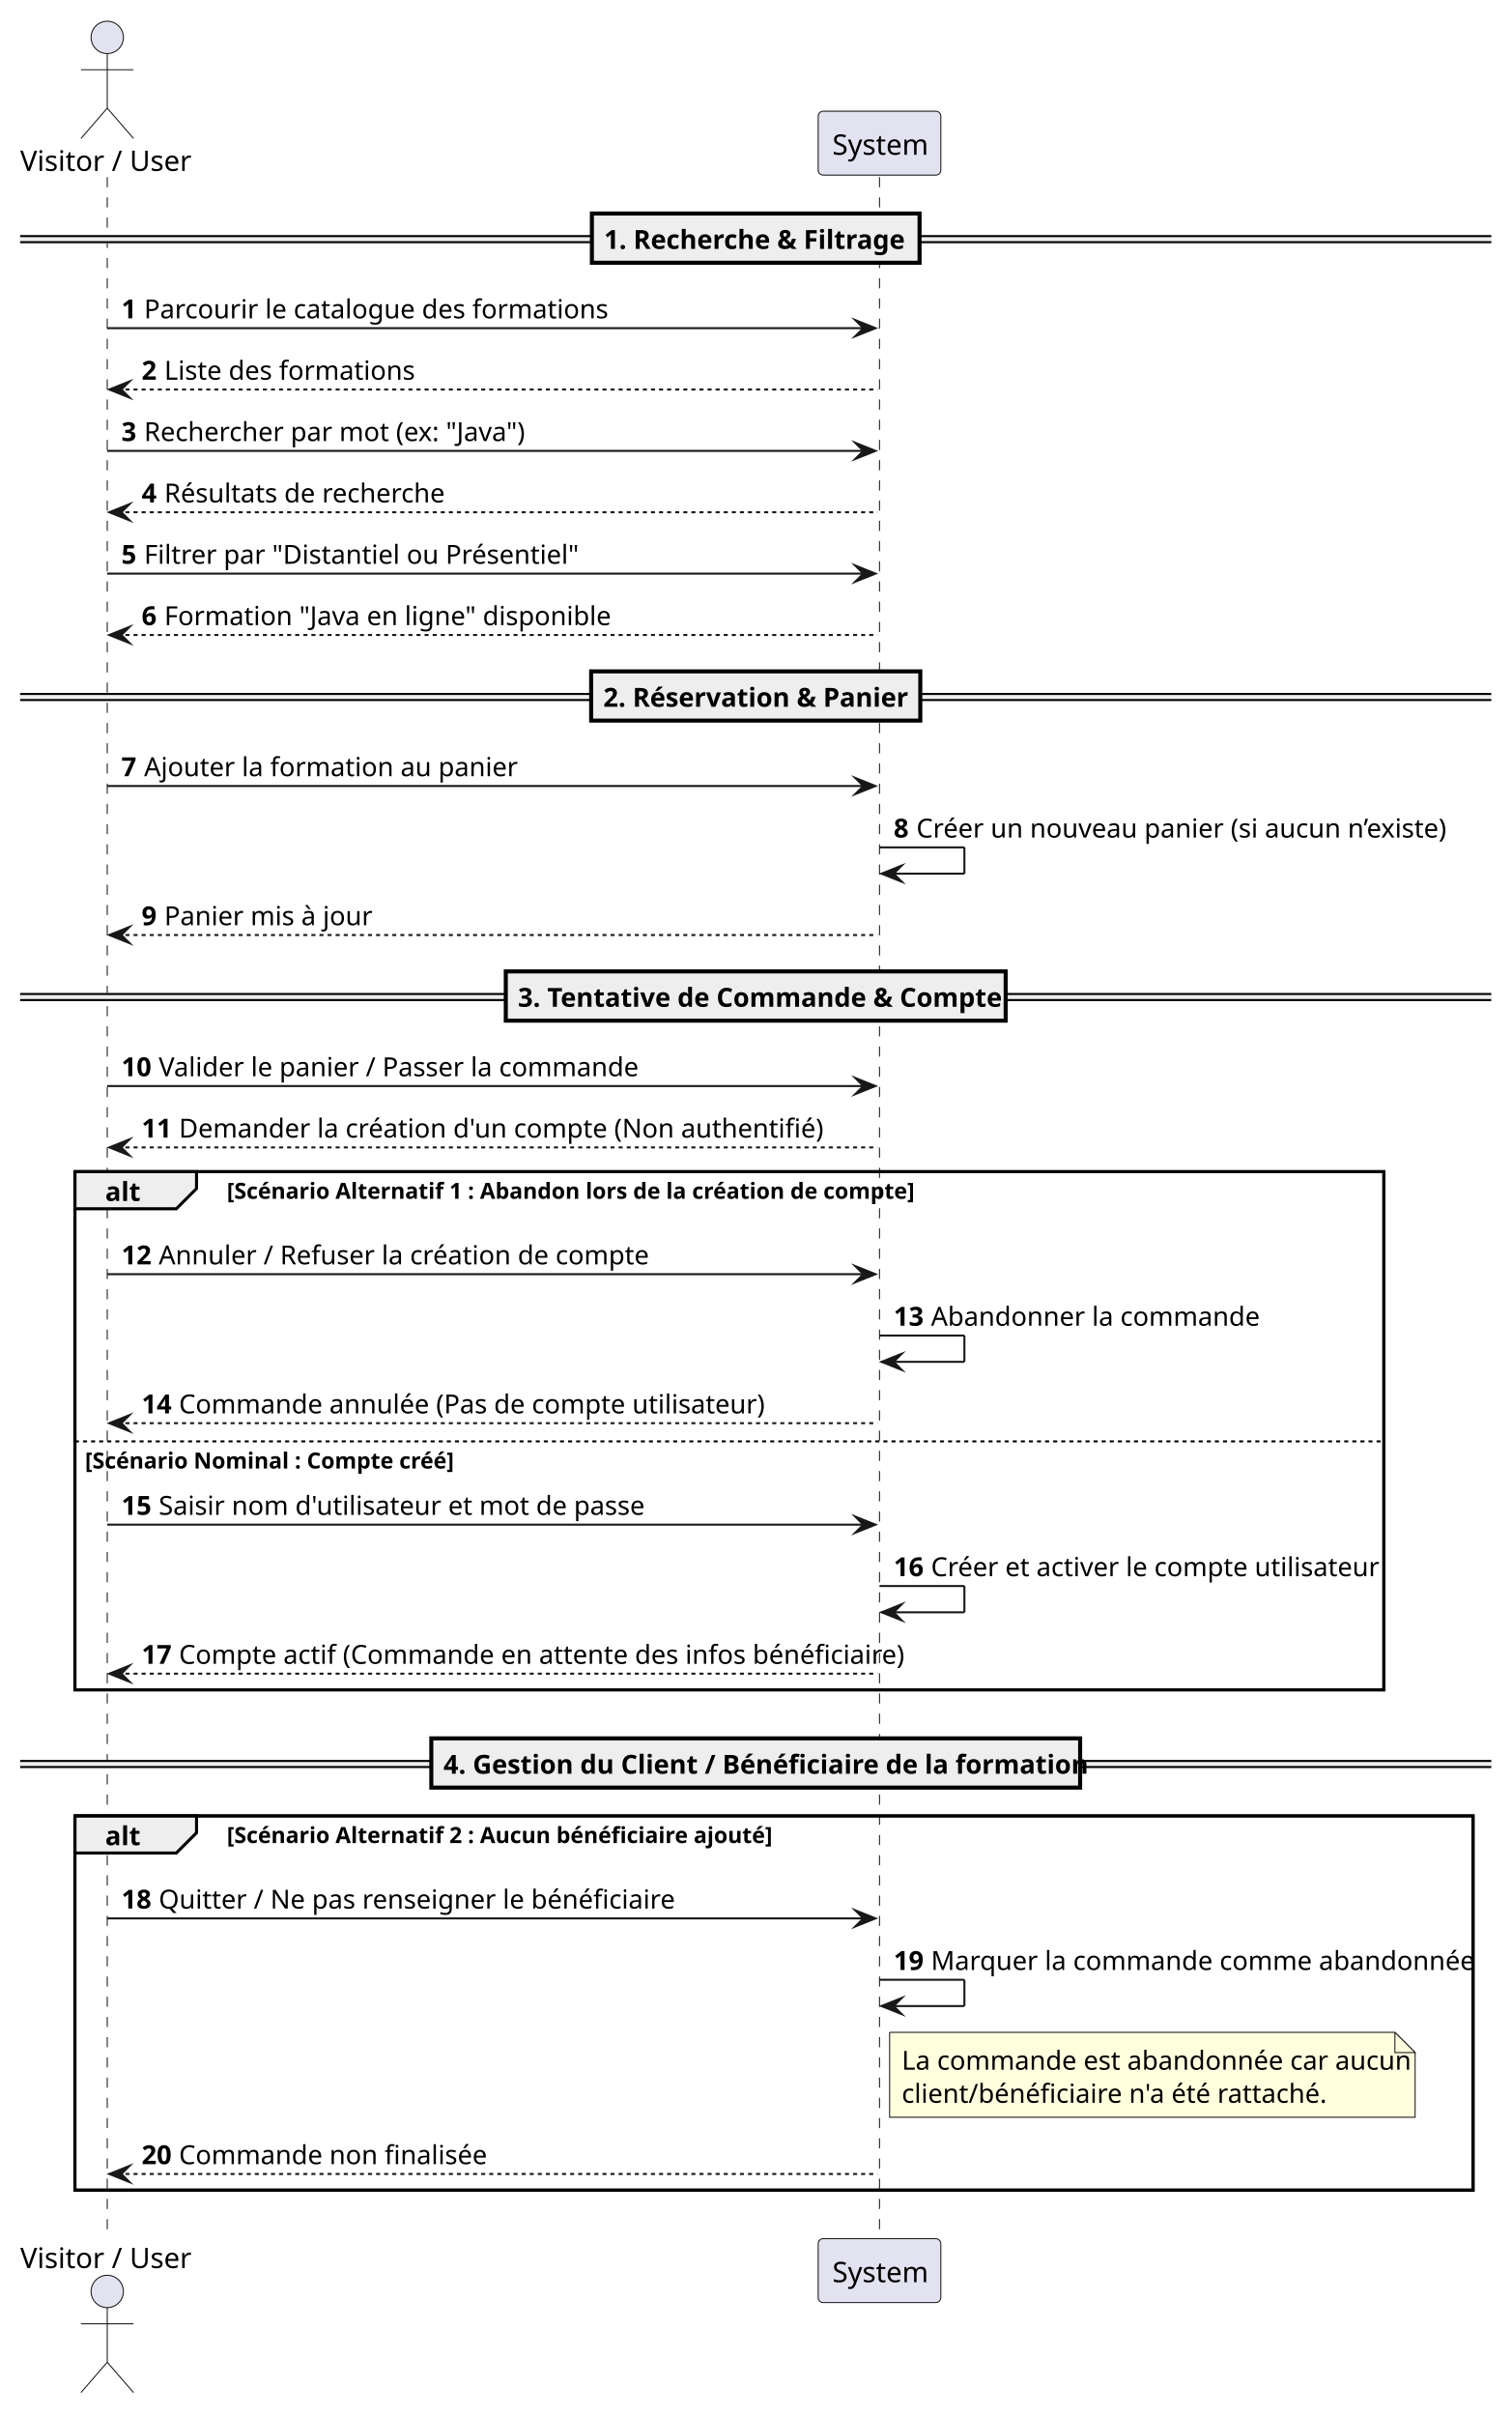
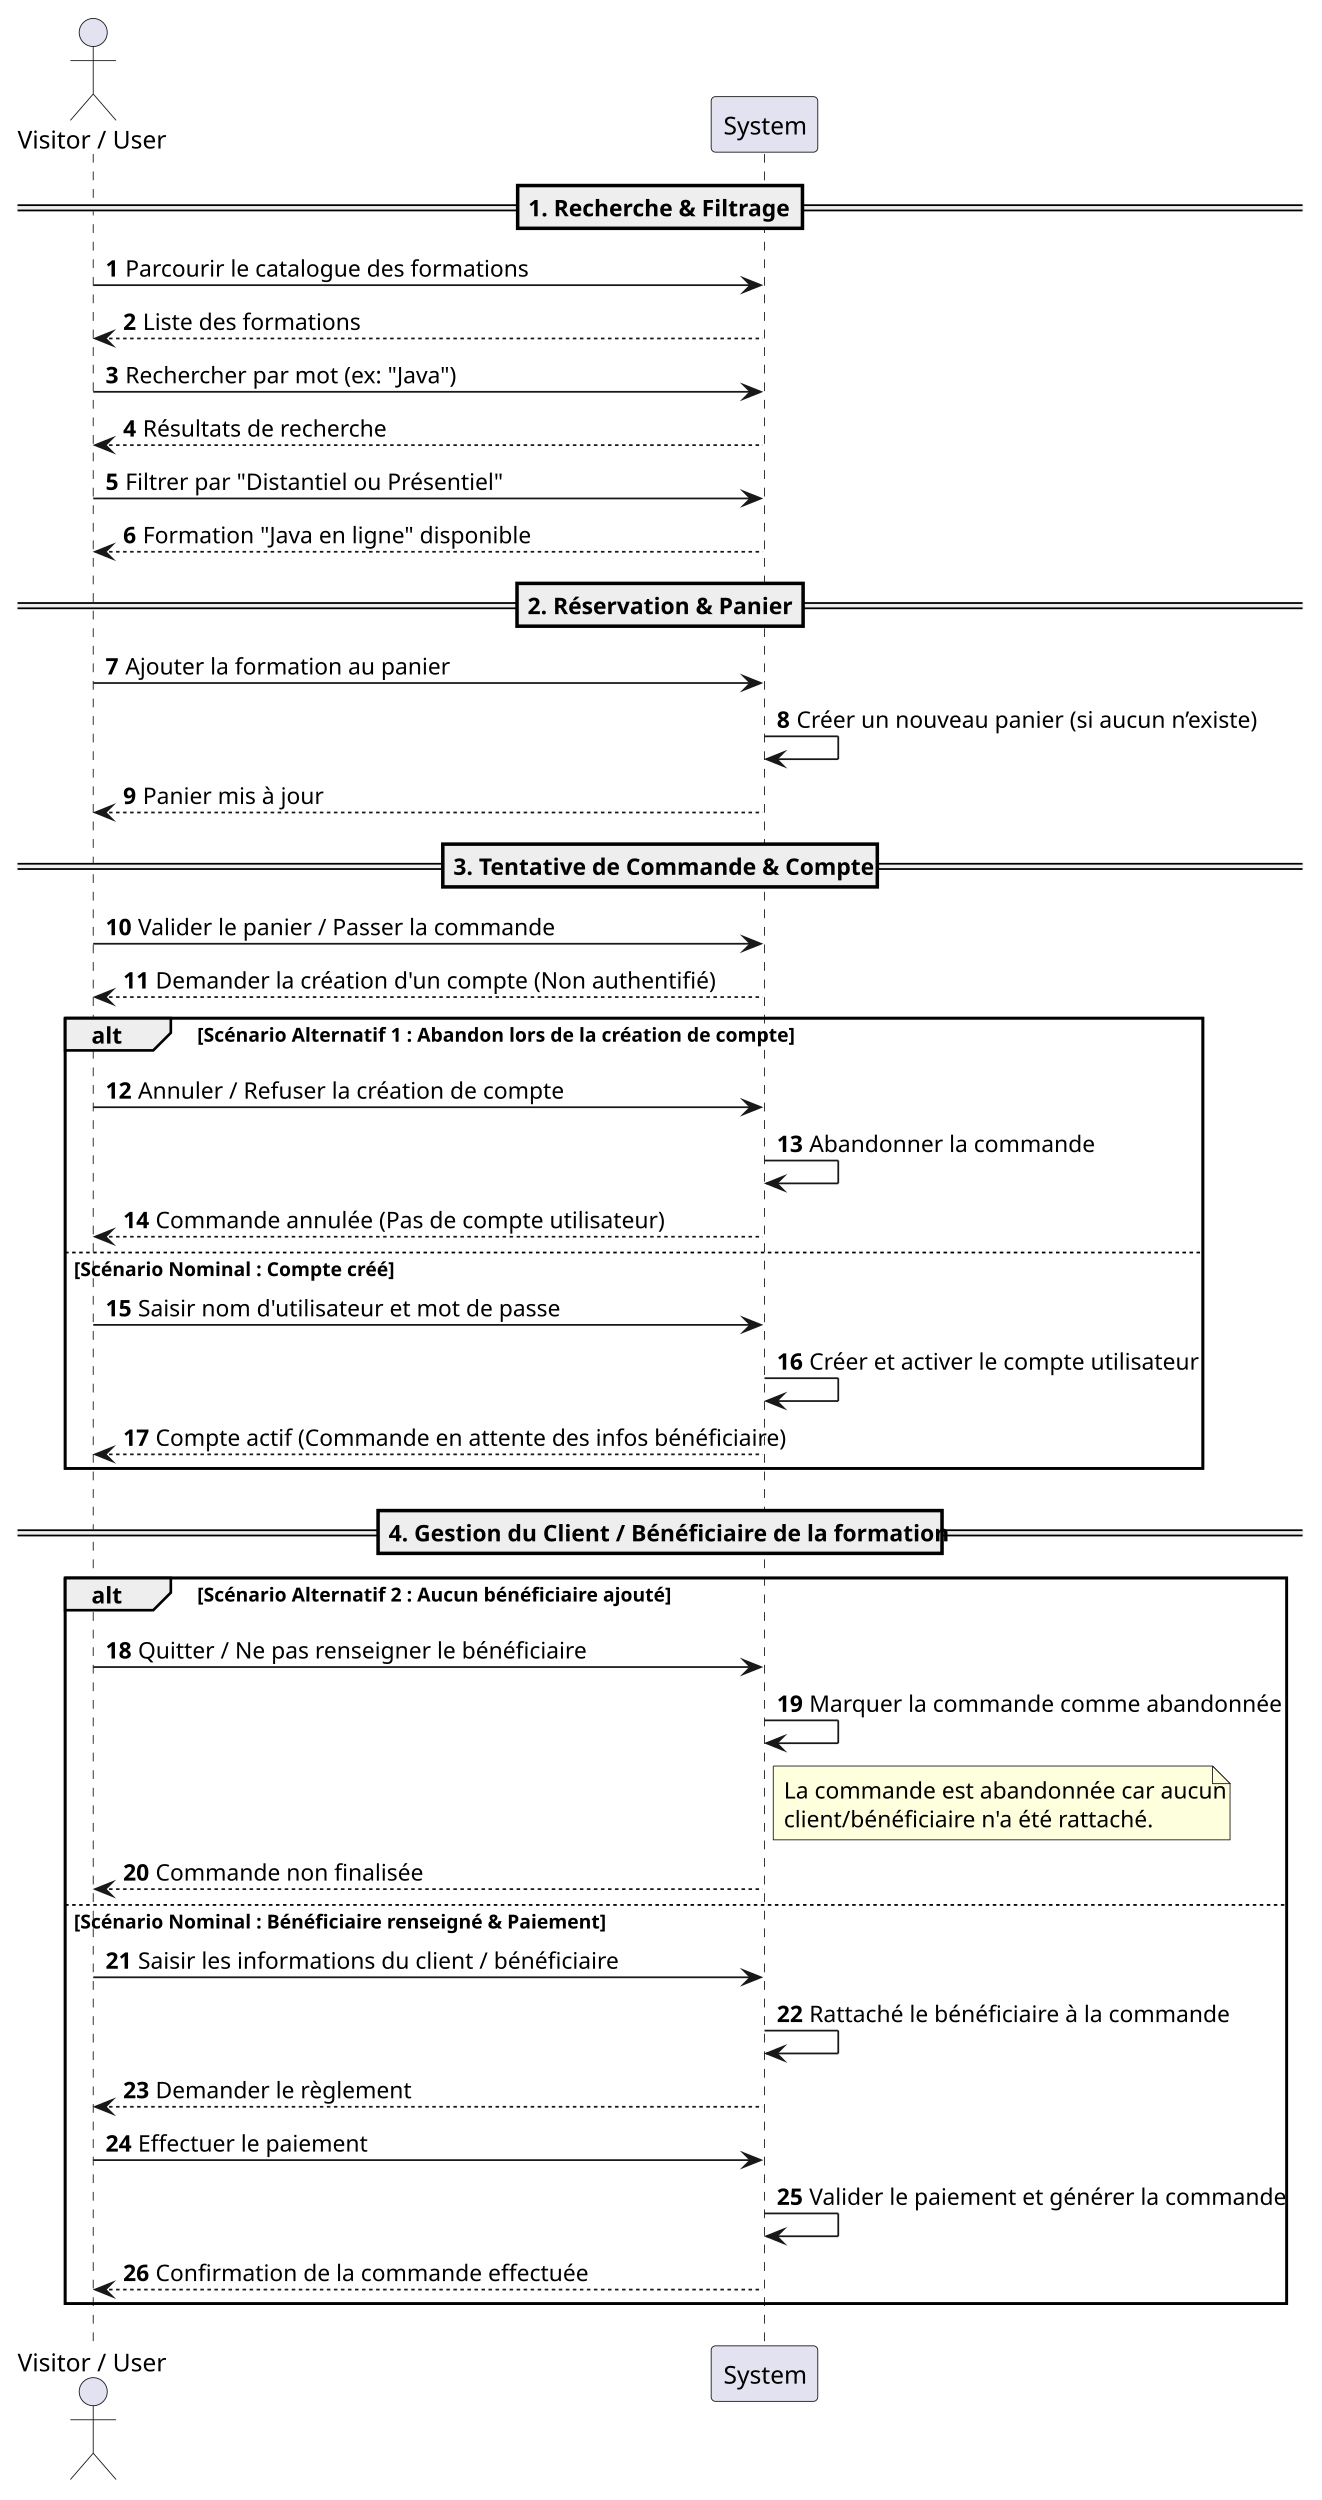
- <svg xmlns="http://www.w3.org/2000/svg" version="1.1" data-diagram-type="SEQUENCE" style="width:748px;height:1195px;background:#FFFFFF;" width="748px" height="1195px" viewBox="0 0 748 1195" zoomAndPan="magnify" preserveAspectRatio="none" contentStyleType="text/css">
+ <svg xmlns="http://www.w3.org/2000/svg" version="1.1" data-diagram-type="SEQUENCE" style="width:752px;height:1423px;background:#FFFFFF;" width="752px" height="1423px" viewBox="0 0 752 1423" zoomAndPan="magnify" preserveAspectRatio="none" contentStyleType="text/css">
  <defs />
  <g font-family="sans-serif" lengthAdjust="spacing">
    <rect x="37.062" y="579.531" width="647.621" height="256.297" fill="none" style="stroke:#000;stroke-width:1.5;" />
-     <rect x="37.062" y="898.18" width="691.737" height="185.109" fill="none" style="stroke:#000;stroke-width:1.5;" />
+     <rect x="37.062" y="898.18" width="695.349" height="413.055" fill="none" style="stroke:#000;stroke-width:1.5;" />
    <g>
-       <rect x="49.562" y="87.609" width="8" height="1019.68" fill="#000" fill-opacity="0" />
-       <line x1="53.062" y1="87.609" x2="53.062" y2="1107.289" style="stroke:#181818;stroke-width:0.5;stroke-dasharray:5,5;" />
+       <rect x="49.562" y="87.609" width="8" height="1247.625" fill="#000" fill-opacity="0" />
+       <line x1="53.062" y1="87.609" x2="53.062" y2="1335.234" style="stroke:#181818;stroke-width:0.5;stroke-dasharray:5,5;" />
    </g>
    <g>
-       <rect x="431.641" y="87.609" width="8" height="1019.68" fill="#000" fill-opacity="0" />
-       <line x1="435.141" y1="87.609" x2="435.141" y2="1107.289" style="stroke:#181818;stroke-width:0.5;stroke-dasharray:5,5;" />
+       <rect x="431.641" y="87.609" width="8" height="1247.625" fill="#000" fill-opacity="0" />
+       <line x1="435.141" y1="87.609" x2="435.141" y2="1335.234" style="stroke:#181818;stroke-width:0.5;stroke-dasharray:5,5;" />
    </g>
    <text x="10" y="84.533" fill="#000" font-size="14" textLength="80.124">Visitor / User</text>
    <ellipse cx="53.062" cy="18.5" rx="8" ry="8" fill="#E2E2F0" style="stroke:#181818;stroke-width:0.5;" />
    <path d="M53.062,26.5 L53.062,53.5 M40.062,34.5 L66.062,34.5 M53.062,53.5 L40.062,68.5 M53.062,53.5 L66.062,68.5" style="stroke:#181818;stroke-width:0.5;" fill="none" />
    <rect x="404.803" y="55" width="60.676" height="31.609" fill="#E2E2F0" style="stroke:#181818;stroke-width:0.5;" rx="2.5" ry="2.5" />
    <text x="411.803" y="76.533" fill="#000" font-size="14" textLength="46.676">System</text>
-     <text x="10" y="1121.822" fill="#000" font-size="14" textLength="80.124">Visitor / User</text>
-     <ellipse cx="53.062" cy="1133.398" rx="8" ry="8" fill="#E2E2F0" style="stroke:#181818;stroke-width:0.5;" />
-     <path d="M53.062,1141.398 L53.062,1168.398 M40.062,1149.398 L66.062,1149.398 M53.062,1168.398 L40.062,1183.398 M53.062,1168.398 L66.062,1183.398" style="stroke:#181818;stroke-width:0.5;" fill="none" />
-     <rect x="404.803" y="1107.289" width="60.676" height="31.609" fill="#E2E2F0" style="stroke:#181818;stroke-width:0.5;" rx="2.5" ry="2.5" />
-     <text x="411.803" y="1128.822" fill="#000" font-size="14" textLength="46.676">System</text>
-     <rect x="10" y="116.785" width="727.799" height="3" fill="#EEE" style="stroke:#EEE;stroke-width:1;" />
-     <line x1="10" y1="116.785" x2="737.799" y2="116.785" style="stroke:#000;stroke-width:1;" />
-     <line x1="10" y1="119.785" x2="737.799" y2="119.785" style="stroke:#000;stroke-width:1;" />
-     <rect x="292.845" y="105.609" width="162.11" height="24.352" fill="#EEE" style="stroke:#000;stroke-width:2;" />
-     <text x="298.845" y="123.104" fill="#000" font-size="13" textLength="144.498" font-weight="700">1. Recherche &amp; Filtrage</text>
+     <text x="10" y="1349.768" fill="#000" font-size="14" textLength="80.124">Visitor / User</text>
+     <ellipse cx="53.062" cy="1361.344" rx="8" ry="8" fill="#E2E2F0" style="stroke:#181818;stroke-width:0.5;" />
+     <path d="M53.062,1369.344 L53.062,1396.344 M40.062,1377.344 L66.062,1377.344 M53.062,1396.344 L40.062,1411.344 M53.062,1396.344 L66.062,1411.344" style="stroke:#181818;stroke-width:0.5;" fill="none" />
+     <rect x="404.803" y="1335.234" width="60.676" height="31.609" fill="#E2E2F0" style="stroke:#181818;stroke-width:0.5;" rx="2.5" ry="2.5" />
+     <text x="411.803" y="1356.768" fill="#000" font-size="14" textLength="46.676">System</text>
+     <rect x="10" y="116.785" width="731.411" height="3" fill="#EEE" style="stroke:#EEE;stroke-width:1;" />
+     <line x1="10" y1="116.785" x2="741.411" y2="116.785" style="stroke:#000;stroke-width:1;" />
+     <line x1="10" y1="119.785" x2="741.411" y2="119.785" style="stroke:#000;stroke-width:1;" />
+     <rect x="294.651" y="105.609" width="162.11" height="24.352" fill="#EEE" style="stroke:#000;stroke-width:2;" />
+     <text x="300.651" y="123.104" fill="#000" font-size="13" textLength="144.498" font-weight="700">1. Recherche &amp; Filtrage</text>
    <polygon points="423.141,158.313,433.141,162.313,423.141,166.313,427.141,162.313" fill="#181818" style="stroke:#181818;stroke-width:1;stroke-linejoin:miter;stroke-miterlimit:10;" />
    <line x1="53.062" y1="162.313" x2="429.141" y2="162.313" style="stroke:#181818;stroke-width:1;" />
    <text x="60.062" y="157.456" fill="#000" font-size="13" font-weight="700">1</text>
    <text x="71.292" y="157.456" fill="#000" font-size="13" textLength="215.332">Parcourir le catalogue des formations</text>
    <polygon points="64.062,188.664,54.062,192.664,64.062,196.664,60.062,192.664" fill="#181818" style="stroke:#181818;stroke-width:1;stroke-linejoin:miter;stroke-miterlimit:10;" />
    <line x1="58.062" y1="192.664" x2="434.141" y2="192.664" style="stroke:#181818;stroke-width:1;stroke-dasharray:2,2;" />
    <text x="70.062" y="187.808" fill="#000" font-size="13" font-weight="700">2</text>
    <text x="81.292" y="187.808" fill="#000" font-size="13" textLength="116.333">Liste des formations</text>
    <polygon points="423.141,219.016,433.141,223.016,423.141,227.016,427.141,223.016" fill="#181818" style="stroke:#181818;stroke-width:1;stroke-linejoin:miter;stroke-miterlimit:10;" />
    <line x1="53.062" y1="223.016" x2="429.141" y2="223.016" style="stroke:#181818;stroke-width:1;" />
    <text x="60.062" y="218.159" fill="#000" font-size="13" font-weight="700">3</text>
    <text x="71.292" y="218.159" fill="#000" font-size="13" textLength="184.793">Rechercher par mot (ex: "Java")</text>
    <polygon points="64.062,249.367,54.062,253.367,64.062,257.367,60.062,253.367" fill="#181818" style="stroke:#181818;stroke-width:1;stroke-linejoin:miter;stroke-miterlimit:10;" />
    <line x1="58.062" y1="253.367" x2="434.141" y2="253.367" style="stroke:#181818;stroke-width:1;stroke-dasharray:2,2;" />
    <text x="70.062" y="248.511" fill="#000" font-size="13" font-weight="700">4</text>
    <text x="81.292" y="248.511" fill="#000" font-size="13" textLength="133.682">Résultats de recherche</text>
    <polygon points="423.141,279.719,433.141,283.719,423.141,287.719,427.141,283.719" fill="#181818" style="stroke:#181818;stroke-width:1;stroke-linejoin:miter;stroke-miterlimit:10;" />
    <line x1="53.062" y1="283.719" x2="429.141" y2="283.719" style="stroke:#181818;stroke-width:1;" />
    <text x="60.062" y="278.862" fill="#000" font-size="13" font-weight="700">5</text>
    <text x="71.292" y="278.862" fill="#000" font-size="13" textLength="201.417">Filtrer par "Distantiel ou Présentiel"</text>
    <polygon points="64.062,310.07,54.062,314.07,64.062,318.07,60.062,314.07" fill="#181818" style="stroke:#181818;stroke-width:1;stroke-linejoin:miter;stroke-miterlimit:10;" />
    <line x1="58.062" y1="314.07" x2="434.141" y2="314.07" style="stroke:#181818;stroke-width:1;stroke-dasharray:2,2;" />
    <text x="70.062" y="309.214" fill="#000" font-size="13" font-weight="700">6</text>
    <text x="81.292" y="309.214" fill="#000" font-size="13" textLength="210.126">Formation "Java en ligne" disponible</text>
-     <rect x="10" y="343.246" width="727.799" height="3" fill="#EEE" style="stroke:#EEE;stroke-width:1;" />
-     <line x1="10" y1="343.246" x2="737.799" y2="343.246" style="stroke:#000;stroke-width:1;" />
-     <line x1="10" y1="346.246" x2="737.799" y2="346.246" style="stroke:#000;stroke-width:1;" />
-     <rect x="292.48" y="332.07" width="162.84" height="24.352" fill="#EEE" style="stroke:#000;stroke-width:2;" />
-     <text x="298.48" y="349.565" fill="#000" font-size="13" textLength="145.228" font-weight="700">2. Réservation &amp; Panier</text>
+     <rect x="10" y="343.246" width="731.411" height="3" fill="#EEE" style="stroke:#EEE;stroke-width:1;" />
+     <line x1="10" y1="343.246" x2="741.411" y2="343.246" style="stroke:#000;stroke-width:1;" />
+     <line x1="10" y1="346.246" x2="741.411" y2="346.246" style="stroke:#000;stroke-width:1;" />
+     <rect x="294.286" y="332.07" width="162.84" height="24.352" fill="#EEE" style="stroke:#000;stroke-width:2;" />
+     <text x="300.286" y="349.565" fill="#000" font-size="13" textLength="145.228" font-weight="700">2. Réservation &amp; Panier</text>
    <polygon points="423.141,384.773,433.141,388.773,423.141,392.773,427.141,388.773" fill="#181818" style="stroke:#181818;stroke-width:1;stroke-linejoin:miter;stroke-miterlimit:10;" />
    <line x1="53.062" y1="388.773" x2="429.141" y2="388.773" style="stroke:#181818;stroke-width:1;" />
    <text x="60.062" y="383.917" fill="#000" font-size="13" font-weight="700">7</text>
    <text x="71.292" y="383.917" fill="#000" font-size="13" textLength="170.542">Ajouter la formation au panier</text>
    <line x1="435.141" y1="419.125" x2="477.141" y2="419.125" style="stroke:#181818;stroke-width:1;" />
    <line x1="477.141" y1="419.125" x2="477.141" y2="432.125" style="stroke:#181818;stroke-width:1;" />
    <line x1="436.141" y1="432.125" x2="477.141" y2="432.125" style="stroke:#181818;stroke-width:1;" />
    <polygon points="446.141,428.125,436.141,432.125,446.141,436.125,442.141,432.125" fill="#181818" style="stroke:#181818;stroke-width:1;stroke-linejoin:miter;stroke-miterlimit:10;" />
    <text x="442.141" y="414.269" fill="#000" font-size="13" font-weight="700">8</text>
    <text x="453.371" y="414.269" fill="#000" font-size="13" textLength="252.199">Créer un nouveau panier (si aucun n’existe)</text>
    <polygon points="64.062,458.477,54.062,462.477,64.062,466.477,60.062,462.477" fill="#181818" style="stroke:#181818;stroke-width:1;stroke-linejoin:miter;stroke-miterlimit:10;" />
    <line x1="58.062" y1="462.477" x2="434.141" y2="462.477" style="stroke:#181818;stroke-width:1;stroke-dasharray:2,2;" />
    <text x="70.062" y="457.62" fill="#000" font-size="13" font-weight="700">9</text>
    <text x="81.292" y="457.62" fill="#000" font-size="13" textLength="97.538">Panier mis à jour</text>
-     <rect x="10" y="491.652" width="727.799" height="3" fill="#EEE" style="stroke:#EEE;stroke-width:1;" />
-     <line x1="10" y1="491.652" x2="737.799" y2="491.652" style="stroke:#000;stroke-width:1;" />
-     <line x1="10" y1="494.652" x2="737.799" y2="494.652" style="stroke:#000;stroke-width:1;" />
-     <rect x="250.239" y="480.477" width="247.321" height="24.352" fill="#EEE" style="stroke:#000;stroke-width:2;" />
-     <text x="256.239" y="497.972" fill="#000" font-size="13" textLength="229.709" font-weight="700">3. Tentative de Commande &amp; Compte</text>
+     <rect x="10" y="491.652" width="731.411" height="3" fill="#EEE" style="stroke:#EEE;stroke-width:1;" />
+     <line x1="10" y1="491.652" x2="741.411" y2="491.652" style="stroke:#000;stroke-width:1;" />
+     <line x1="10" y1="494.652" x2="741.411" y2="494.652" style="stroke:#000;stroke-width:1;" />
+     <rect x="252.045" y="480.477" width="247.321" height="24.352" fill="#EEE" style="stroke:#000;stroke-width:2;" />
+     <text x="258.045" y="497.972" fill="#000" font-size="13" textLength="229.709" font-weight="700">3. Tentative de Commande &amp; Compte</text>
    <polygon points="423.141,533.18,433.141,537.18,423.141,541.18,427.141,537.18" fill="#181818" style="stroke:#181818;stroke-width:1;stroke-linejoin:miter;stroke-miterlimit:10;" />
    <line x1="53.062" y1="537.18" x2="429.141" y2="537.18" style="stroke:#181818;stroke-width:1;" />
    <text x="60.062" y="532.323" fill="#000" font-size="13" textLength="14.46" font-weight="700">10</text>
    <text x="78.522" y="532.323" fill="#000" font-size="13" textLength="226.891">Valider le panier / Passer la commande</text>
    <polygon points="64.062,563.531,54.062,567.531,64.062,571.531,60.062,567.531" fill="#181818" style="stroke:#181818;stroke-width:1;stroke-linejoin:miter;stroke-miterlimit:10;" />
    <line x1="58.062" y1="567.531" x2="434.141" y2="567.531" style="stroke:#181818;stroke-width:1;stroke-dasharray:2,2;" />
    <text x="70.062" y="562.675" fill="#000" font-size="13" textLength="14.46" font-weight="700">11</text>
    <text x="88.522" y="562.675" fill="#000" font-size="13" textLength="298.035">Demander la création d'un compte (Non authentifié)</text>
    <path d="M37.062,579.531 L97.233,579.531 L97.233,587.883 L87.233,597.883 L37.062,597.883 L37.062,579.531" style="stroke:#000;stroke-width:1.5;" fill="#EEE" />
    <rect x="37.062" y="579.531" width="647.621" height="256.297" fill="none" style="stroke:#000;stroke-width:1.5;" />
    <text x="52.062" y="594.026" fill="#000" font-size="13" textLength="15.171" font-weight="700">alt</text>
    <text x="112.233" y="592.95" fill="#000" font-size="11" textLength="327.003" font-weight="700">[Scénario Alternatif 1 : Abandon lors de la création de compte]</text>
    <polygon points="423.141,626.234,433.141,630.234,423.141,634.234,427.141,630.234" fill="#181818" style="stroke:#181818;stroke-width:1;stroke-linejoin:miter;stroke-miterlimit:10;" />
    <line x1="53.062" y1="630.234" x2="429.141" y2="630.234" style="stroke:#181818;stroke-width:1;" />
    <text x="60.062" y="625.378" fill="#000" font-size="13" textLength="14.46" font-weight="700">12</text>
    <text x="78.522" y="625.378" fill="#000" font-size="13" textLength="229.068">Annuler / Refuser la création de compte</text>
    <line x1="435.141" y1="660.586" x2="477.141" y2="660.586" style="stroke:#181818;stroke-width:1;" />
    <line x1="477.141" y1="660.586" x2="477.141" y2="673.586" style="stroke:#181818;stroke-width:1;" />
    <line x1="436.141" y1="673.586" x2="477.141" y2="673.586" style="stroke:#181818;stroke-width:1;" />
    <polygon points="446.141,669.586,436.141,673.586,446.141,677.586,442.141,673.586" fill="#181818" style="stroke:#181818;stroke-width:1;stroke-linejoin:miter;stroke-miterlimit:10;" />
    <text x="442.141" y="655.729" fill="#000" font-size="13" textLength="14.46" font-weight="700">13</text>
    <text x="460.601" y="655.729" fill="#000" font-size="13" textLength="152.49">Abandonner la commande</text>
    <polygon points="64.062,699.938,54.062,703.938,64.062,707.938,60.062,703.938" fill="#181818" style="stroke:#181818;stroke-width:1;stroke-linejoin:miter;stroke-miterlimit:10;" />
    <line x1="58.062" y1="703.938" x2="434.141" y2="703.938" style="stroke:#181818;stroke-width:1;stroke-dasharray:2,2;" />
    <text x="70.062" y="699.081" fill="#000" font-size="13" textLength="14.46" font-weight="700">14</text>
    <text x="88.522" y="699.081" fill="#000" font-size="13" textLength="275.311">Commande annulée (Pas de compte utilisateur)</text>
    <line x1="37.062" y1="712.938" x2="684.683" y2="712.938" style="stroke:#000;stroke-width:1;stroke-dasharray:2,2;" />
    <text x="42.062" y="726.356" fill="#000" font-size="11" textLength="176.65" font-weight="700">[Scénario Nominal : Compte créé]</text>
    <polygon points="423.141,750.125,433.141,754.125,423.141,758.125,427.141,754.125" fill="#181818" style="stroke:#181818;stroke-width:1;stroke-linejoin:miter;stroke-miterlimit:10;" />
    <line x1="53.062" y1="754.125" x2="429.141" y2="754.125" style="stroke:#181818;stroke-width:1;" />
    <text x="60.062" y="749.269" fill="#000" font-size="13" textLength="14.46" font-weight="700">15</text>
    <text x="78.522" y="749.269" fill="#000" font-size="13" textLength="226.478">Saisir nom d'utilisateur et mot de passe</text>
    <line x1="435.141" y1="784.477" x2="477.141" y2="784.477" style="stroke:#181818;stroke-width:1;" />
    <line x1="477.141" y1="784.477" x2="477.141" y2="797.477" style="stroke:#181818;stroke-width:1;" />
    <line x1="436.141" y1="797.477" x2="477.141" y2="797.477" style="stroke:#181818;stroke-width:1;" />
    <polygon points="446.141,793.477,436.141,797.477,446.141,801.477,442.141,797.477" fill="#181818" style="stroke:#181818;stroke-width:1;stroke-linejoin:miter;stroke-miterlimit:10;" />
    <text x="442.141" y="779.62" fill="#000" font-size="13" textLength="14.46" font-weight="700">16</text>
    <text x="460.601" y="779.62" fill="#000" font-size="13" textLength="208.083">Créer et activer le compte utilisateur</text>
    <polygon points="64.062,823.828,54.062,827.828,64.062,831.828,60.062,827.828" fill="#181818" style="stroke:#181818;stroke-width:1;stroke-linejoin:miter;stroke-miterlimit:10;" />
    <line x1="58.062" y1="827.828" x2="434.141" y2="827.828" style="stroke:#181818;stroke-width:1;stroke-dasharray:2,2;" />
    <text x="70.062" y="822.972" fill="#000" font-size="13" textLength="14.46" font-weight="700">17</text>
    <text x="88.522" y="822.972" fill="#000" font-size="13" textLength="339.619">Compte actif (Commande en attente des infos bénéficiaire)</text>
-     <rect x="10" y="871.004" width="727.799" height="3" fill="#EEE" style="stroke:#EEE;stroke-width:1;" />
-     <line x1="10" y1="871.004" x2="737.799" y2="871.004" style="stroke:#000;stroke-width:1;" />
-     <line x1="10" y1="874.004" x2="737.799" y2="874.004" style="stroke:#000;stroke-width:1;" />
-     <rect x="213.397" y="859.828" width="321.004" height="24.352" fill="#EEE" style="stroke:#000;stroke-width:2;" />
-     <text x="219.397" y="877.323" fill="#000" font-size="13" textLength="303.393" font-weight="700">4. Gestion du Client / Bénéficiaire de la formation</text>
+     <rect x="10" y="871.004" width="731.411" height="3" fill="#EEE" style="stroke:#EEE;stroke-width:1;" />
+     <line x1="10" y1="871.004" x2="741.411" y2="871.004" style="stroke:#000;stroke-width:1;" />
+     <line x1="10" y1="874.004" x2="741.411" y2="874.004" style="stroke:#000;stroke-width:1;" />
+     <rect x="215.203" y="859.828" width="321.004" height="24.352" fill="#EEE" style="stroke:#000;stroke-width:2;" />
+     <text x="221.203" y="877.323" fill="#000" font-size="13" textLength="303.393" font-weight="700">4. Gestion du Client / Bénéficiaire de la formation</text>
    <path d="M37.062,898.18 L97.233,898.18 L97.233,906.531 L87.233,916.531 L37.062,916.531 L37.062,898.18" style="stroke:#000;stroke-width:1.5;" fill="#EEE" />
-     <rect x="37.062" y="898.18" width="691.737" height="185.109" fill="none" style="stroke:#000;stroke-width:1.5;" />
+     <rect x="37.062" y="898.18" width="695.349" height="413.055" fill="none" style="stroke:#000;stroke-width:1.5;" />
    <text x="52.062" y="912.675" fill="#000" font-size="13" textLength="15.171" font-weight="700">alt</text>
    <text x="112.233" y="911.599" fill="#000" font-size="11" textLength="257.941" font-weight="700">[Scénario Alternatif 2 : Aucun bénéficiaire ajouté]</text>
    <polygon points="423.141,944.883,433.141,948.883,423.141,952.883,427.141,948.883" fill="#181818" style="stroke:#181818;stroke-width:1;stroke-linejoin:miter;stroke-miterlimit:10;" />
    <line x1="53.062" y1="948.883" x2="429.141" y2="948.883" style="stroke:#181818;stroke-width:1;" />
    <text x="60.062" y="944.026" fill="#000" font-size="13" textLength="14.46" font-weight="700">18</text>
    <text x="78.522" y="944.026" fill="#000" font-size="13" textLength="239.903">Quitter / Ne pas renseigner le bénéficiaire</text>
    <line x1="435.141" y1="979.234" x2="477.141" y2="979.234" style="stroke:#181818;stroke-width:1;" />
    <line x1="477.141" y1="979.234" x2="477.141" y2="992.234" style="stroke:#181818;stroke-width:1;" />
    <line x1="436.141" y1="992.234" x2="477.141" y2="992.234" style="stroke:#181818;stroke-width:1;" />
    <polygon points="446.141,988.234,436.141,992.234,446.141,996.234,442.141,992.234" fill="#181818" style="stroke:#181818;stroke-width:1;stroke-linejoin:miter;stroke-miterlimit:10;" />
    <text x="442.141" y="974.378" fill="#000" font-size="13" textLength="14.46" font-weight="700">19</text>
    <text x="460.601" y="974.378" fill="#000" font-size="13" textLength="252.199">Marquer la commande comme abandonnée</text>
    <path d="M440.141,1005.234 L440.141,1047.234 L700.141,1047.234 L700.141,1015.234 L690.141,1005.234 L440.141,1005.234" style="stroke:#181818;stroke-width:0.5;" fill="#FEFFDD" />
    <path d="M690.141,1005.234 L690.141,1015.234 L700.141,1015.234 L690.141,1005.234" style="stroke:#181818;stroke-width:0.5;" fill="#FEFFDD" />
    <text x="446.141" y="1023.729" fill="#000" font-size="13" textLength="239.948">La commande est abandonnée car aucun</text>
    <text x="446.141" y="1040.081" fill="#000" font-size="13" textLength="196.879">client/bénéficiaire n'a été rattaché.</text>
    <polygon points="64.062,1071.289,54.062,1075.289,64.062,1079.289,60.062,1075.289" fill="#181818" style="stroke:#181818;stroke-width:1;stroke-linejoin:miter;stroke-miterlimit:10;" />
    <line x1="58.062" y1="1075.289" x2="434.141" y2="1075.289" style="stroke:#181818;stroke-width:1;stroke-dasharray:2,2;" />
    <text x="70.062" y="1070.433" fill="#000" font-size="13" textLength="14.46" font-weight="700">20</text>
    <text x="88.522" y="1070.433" fill="#000" font-size="13" textLength="143.806">Commande non finalisée</text>
+     <line x1="37.062" y1="1084.289" x2="732.411" y2="1084.289" style="stroke:#000;stroke-width:1;stroke-dasharray:2,2;" />
+     <text x="42.062" y="1097.708" fill="#000" font-size="11" textLength="290.367" font-weight="700">[Scénario Nominal : Bénéficiaire renseigné &amp; Paiement]</text>
+     <polygon points="423.141,1121.477,433.141,1125.477,423.141,1129.477,427.141,1125.477" fill="#181818" style="stroke:#181818;stroke-width:1;stroke-linejoin:miter;stroke-miterlimit:10;" />
+     <line x1="53.062" y1="1125.477" x2="429.141" y2="1125.477" style="stroke:#181818;stroke-width:1;" />
+     <text x="60.062" y="1120.62" fill="#000" font-size="13" textLength="14.46" font-weight="700">21</text>
+     <text x="78.522" y="1120.62" fill="#000" font-size="13" textLength="256.509">Saisir les informations du client / bénéficiaire</text>
+     <line x1="435.141" y1="1155.828" x2="477.141" y2="1155.828" style="stroke:#181818;stroke-width:1;" />
+     <line x1="477.141" y1="1155.828" x2="477.141" y2="1168.828" style="stroke:#181818;stroke-width:1;" />
+     <line x1="436.141" y1="1168.828" x2="477.141" y2="1168.828" style="stroke:#181818;stroke-width:1;" />
+     <polygon points="446.141,1164.828,436.141,1168.828,446.141,1172.828,442.141,1168.828" fill="#181818" style="stroke:#181818;stroke-width:1;stroke-linejoin:miter;stroke-miterlimit:10;" />
+     <text x="442.141" y="1150.972" fill="#000" font-size="13" textLength="14.46" font-weight="700">22</text>
+     <text x="460.601" y="1150.972" fill="#000" font-size="13" textLength="228.351">Rattaché le bénéficiaire à la commande</text>
+     <polygon points="64.062,1195.18,54.062,1199.18,64.062,1203.18,60.062,1199.18" fill="#181818" style="stroke:#181818;stroke-width:1;stroke-linejoin:miter;stroke-miterlimit:10;" />
+     <line x1="58.062" y1="1199.18" x2="434.141" y2="1199.18" style="stroke:#181818;stroke-width:1;stroke-dasharray:2,2;" />
+     <text x="70.062" y="1194.323" fill="#000" font-size="13" textLength="14.46" font-weight="700">23</text>
+     <text x="88.522" y="1194.323" fill="#000" font-size="13" textLength="135.846">Demander le règlement</text>
+     <polygon points="423.141,1225.531,433.141,1229.531,423.141,1233.531,427.141,1229.531" fill="#181818" style="stroke:#181818;stroke-width:1;stroke-linejoin:miter;stroke-miterlimit:10;" />
+     <line x1="53.062" y1="1229.531" x2="429.141" y2="1229.531" style="stroke:#181818;stroke-width:1;" />
+     <text x="60.062" y="1224.675" fill="#000" font-size="13" textLength="14.46" font-weight="700">24</text>
+     <text x="78.522" y="1224.675" fill="#000" font-size="13" textLength="122.846">Effectuer le paiement</text>
+     <line x1="435.141" y1="1259.883" x2="477.141" y2="1259.883" style="stroke:#181818;stroke-width:1;" />
+     <line x1="477.141" y1="1259.883" x2="477.141" y2="1272.883" style="stroke:#181818;stroke-width:1;" />
+     <line x1="436.141" y1="1272.883" x2="477.141" y2="1272.883" style="stroke:#181818;stroke-width:1;" />
+     <polygon points="446.141,1268.883,436.141,1272.883,446.141,1276.883,442.141,1272.883" fill="#181818" style="stroke:#181818;stroke-width:1;stroke-linejoin:miter;stroke-miterlimit:10;" />
+     <text x="442.141" y="1255.026" fill="#000" font-size="13" textLength="14.46" font-weight="700">25</text>
+     <text x="460.601" y="1255.026" fill="#000" font-size="13" textLength="255.811">Valider le paiement et générer la commande</text>
+     <polygon points="64.062,1299.234,54.062,1303.234,64.062,1307.234,60.062,1303.234" fill="#181818" style="stroke:#181818;stroke-width:1;stroke-linejoin:miter;stroke-miterlimit:10;" />
+     <line x1="58.062" y1="1303.234" x2="434.141" y2="1303.234" style="stroke:#181818;stroke-width:1;stroke-dasharray:2,2;" />
+     <text x="70.062" y="1298.378" fill="#000" font-size="13" textLength="14.46" font-weight="700">26</text>
+     <text x="88.522" y="1298.378" fill="#000" font-size="13" textLength="230.515">Confirmation de la commande effectuée</text>
  </g>
</svg>
